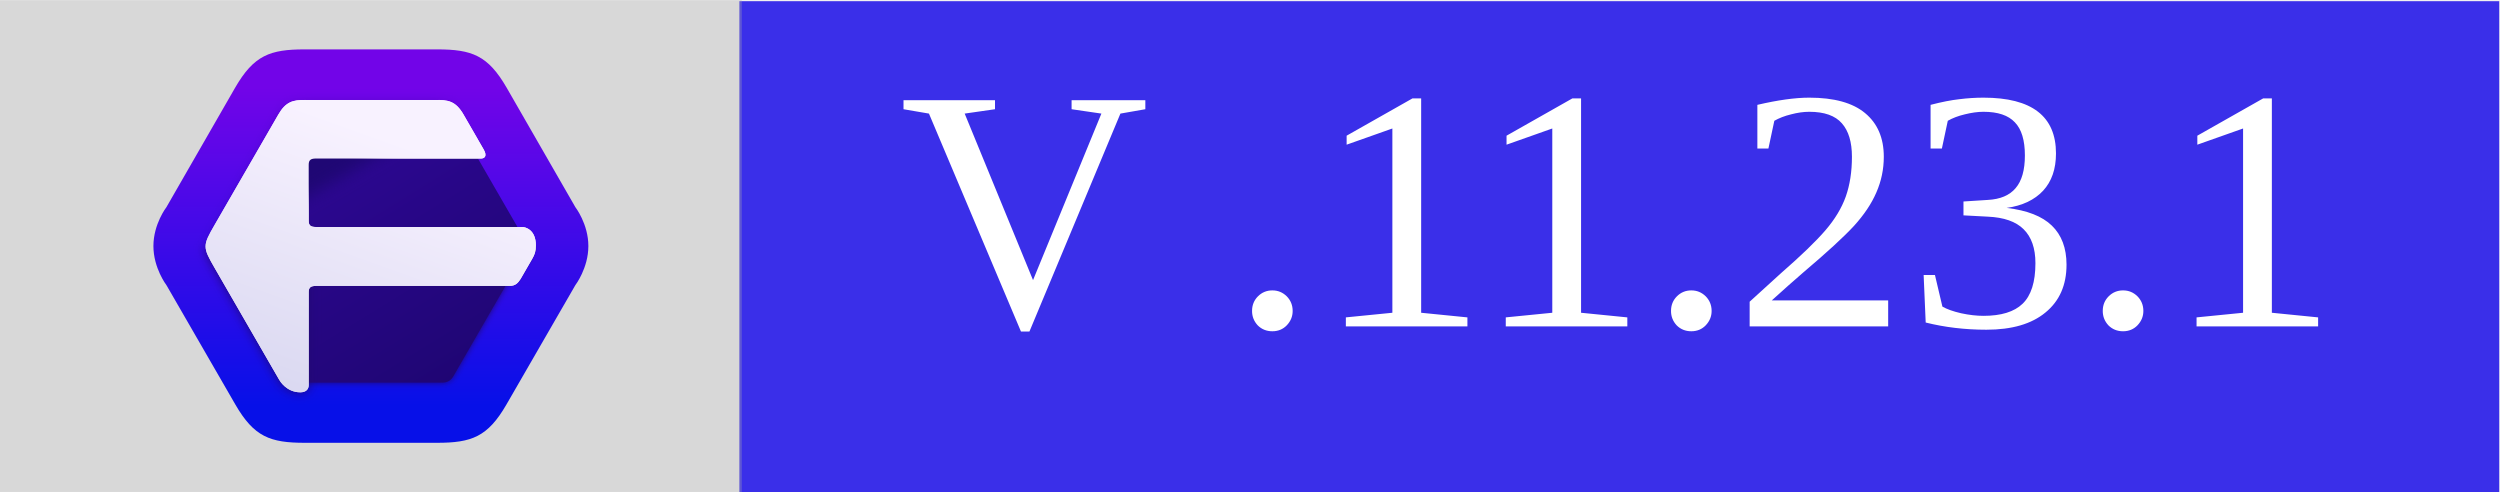
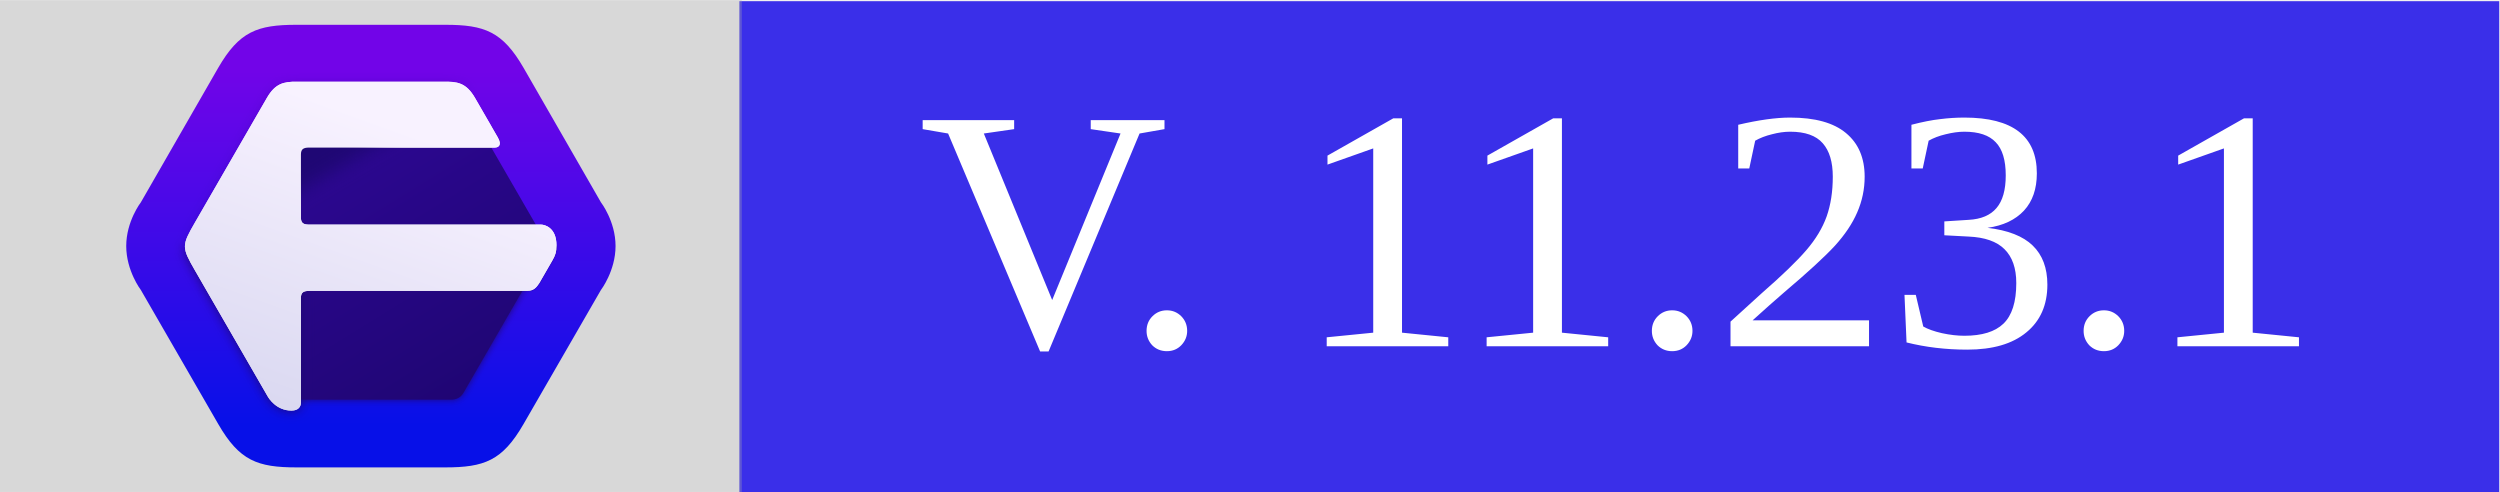
<svg xmlns="http://www.w3.org/2000/svg" xmlns:xlink="http://www.w3.org/1999/xlink" width="152" height="29.9" fill="none" version="1.1" id="svg3">
  <defs id="defs3">
    <rect x="59.315" y="3.986" width="94.482" height="25.789" id="rect6" />
  </defs>
  <rect style="opacity:0.933;fill:#1b0ee7;fill-opacity:0.91;stroke:none;stroke-opacity:1" id="R_RECT" width="107" height="29.9" x="44.954" y="0.073" />
  <rect style="opacity:0.333;fill:#a8a8a8;fill-opacity:1;stroke-width:1.001" id="L_RECT" width="45.1" height="29.9" x="6.018908e-09" y="0.013" />
-   <g transform="translate(9.327549,3.002562) scale(0.05876645)">
+   <g transform="translate(7.674743,1.507562) scale(0.06611225)">
    <svg width="450" height="407.035" viewBox="0 0 119.062 107.695" version="1.1" id="svg1" xml:space="preserve">
      <defs id="defs1">
        <linearGradient id="linearGradient41007">
          <stop style="stop-color:#2d0793;stop-opacity:1" offset="0" id="stop41003" />
          <stop style="stop-color:#1c056c;stop-opacity:1" offset="1" id="stop41005" />
        </linearGradient>
        <linearGradient id="linearGradient33056">
          <stop style="stop-color:#f8f2ff;stop-opacity:1" offset="0" id="stop33058" />
          <stop style="stop-color:#c1c3e5;stop-opacity:1" offset="1" id="stop35124" />
        </linearGradient>
        <linearGradient id="linearGradient31352">
          <stop style="stop-color:#ffffff;stop-opacity:1;" offset="0" id="stop31350" />
        </linearGradient>
        <linearGradient id="linearGradient15">
          <stop style="stop-color:#7204e8;stop-opacity:1;" offset="0.098" id="stop31195" />
          <stop style="stop-color:#0710e8;stop-opacity:1;" offset="0.904" id="stop31197" />
        </linearGradient>
        <linearGradient id="linearGradient15-5">
          <stop style="stop-color:#7204e8;stop-opacity:1;" offset="0.098" id="stop15" />
          <stop style="stop-color:#0710e8;stop-opacity:1;" offset="0.904" id="stop16" />
        </linearGradient>
        <linearGradient xlink:href="#linearGradient15-5" id="linearGradient16" x1="89.236" y1="164.327" x2="89.236" y2="310.96" gradientUnits="userSpaceOnUse" gradientTransform="matrix(0.7344479,0,0,0.7344479,-6.0082,-120.6894)" />
        <filter style="color-interpolation-filters:sRGB" id="filter16363" x="-0.026" y="-0.06" width="1.053" height="1.12">
          <feGaussianBlur stdDeviation="3.541" id="feGaussianBlur16365" />
        </filter>
        <filter style="color-interpolation-filters:sRGB" id="filter17243" x="-0.124" y="-0.088" width="1.249" height="1.175">
          <feGaussianBlur stdDeviation="5.526" id="feGaussianBlur17245" />
        </filter>
        <linearGradient xlink:href="#linearGradient33056" id="linearGradient34608" gradientUnits="userSpaceOnUse" x1="91.133" y1="33.859" x2="12.927" y2="151.693" />
        <linearGradient xlink:href="#linearGradient41007" id="linearGradient41009" x1="44.492" y1="29.877" x2="90.554" y2="104.662" gradientUnits="userSpaceOnUse" />
        <filter style="color-interpolation-filters:sRGB" id="filter56934" x="-0.073" y="-0.054" width="1.145" height="1.109">
          <feGaussianBlur stdDeviation="0.949" id="feGaussianBlur56936" />
        </filter>
        <filter style="color-interpolation-filters:sRGB" id="filter59166" x="-0.223" y="-0.089" width="1.446" height="1.177">
          <feGaussianBlur stdDeviation="0.73" id="feGaussianBlur59168" />
        </filter>
        <filter style="color-interpolation-filters:sRGB" id="filter84277" x="-0.078" y="-0.132" width="1.156" height="1.264">
          <feGaussianBlur stdDeviation="7.974" id="feGaussianBlur84279" />
        </filter>
        <linearGradient xlink:href="#linearGradient33056" id="linearGradient86330" gradientUnits="userSpaceOnUse" x1="91.133" y1="33.859" x2="44.779" y2="163.043" />
      </defs>
      <g id="layer1">
        <g id="g86421">
          <path id="path1" style="fill:url(#linearGradient16);stroke:none;stroke-width:0.184" d="M 41.41,0 C 31.9,0 27.489,1.621 22.362,10.5 L 3.56,43.191 C 3.56,43.191 0,47.785 0,53.834 0,59.883 3.56,64.533 3.56,64.533 L 22.417,97.195 c 5.126,8.879 9.538,10.5 19.048,10.5 h 36.134 c 9.51,0 13.921,-1.621 19.047,-10.5 L 115.503,64.533 c 0,0 3.56,-4.65 3.56,-10.699 0,-6.049 -3.56,-10.643 -3.56,-10.643 L 96.7,10.5 C 91.574,1.621 87.162,0 77.652,0 Z" />
          <path id="path16163" style="mix-blend-mode:normal;fill:#1f0774;fill-opacity:1;stroke:none;stroke-width:0.694;filter:url(#filter16363)" d="M 63.854 203.467 C 63.853 203.486 63.852 203.506 63.852 203.525 C 63.852 203.586 63.853 203.645 63.854 203.705 C 63.854 203.77 63.854 203.835 63.855 203.9 C 63.863 204.056 63.871 204.213 63.883 204.369 C 63.886 204.418 63.893 204.467 63.896 204.516 C 63.897 204.517 63.896 204.518 63.896 204.52 C 63.904 204.582 63.908 204.645 63.916 204.707 C 63.931 204.865 63.954 205.025 63.975 205.184 C 63.982 205.23 63.99 205.276 63.998 205.322 C 64.006 205.383 64.012 205.443 64.023 205.504 C 64.054 205.673 64.083 205.842 64.121 206.012 C 64.14 206.107 64.165 206.205 64.188 206.299 C 64.229 206.472 64.273 206.645 64.322 206.818 C 64.353 206.918 64.384 207.017 64.414 207.115 C 64.465 207.277 64.516 207.438 64.574 207.6 C 64.621 207.731 64.673 207.861 64.723 207.992 C 64.773 208.12 64.821 208.249 64.877 208.377 C 64.95 208.551 65.032 208.723 65.113 208.895 C 65.158 208.987 65.199 209.08 65.244 209.174 C 65.377 209.441 65.518 209.704 65.67 209.967 L 119.713 303.57 L 134.879 329.84 L 134.887 329.836 L 139.756 338.27 L 139.756 338.271 C 139.818 338.379 139.887 338.479 139.951 338.584 C 140.086 338.805 140.223 339.022 140.365 339.23 C 140.377 339.244 140.385 339.259 140.396 339.273 C 140.506 339.433 140.618 339.592 140.732 339.746 C 140.803 339.84 140.874 339.93 140.945 340.021 C 140.968 340.049 140.991 340.078 141.014 340.105 C 141.094 340.206 141.175 340.305 141.258 340.402 C 141.355 340.516 141.455 340.625 141.555 340.734 C 141.566 340.747 141.577 340.761 141.588 340.773 C 141.666 340.858 141.746 340.941 141.824 341.025 C 141.931 341.135 142.039 341.241 142.148 341.346 C 142.156 341.354 142.168 341.364 142.176 341.373 C 142.254 341.447 142.33 341.522 142.41 341.594 C 142.425 341.607 142.44 341.618 142.453 341.631 C 142.553 341.721 142.656 341.807 142.758 341.893 C 142.773 341.904 142.784 341.916 142.799 341.928 C 142.885 341.999 142.971 342.07 143.059 342.139 C 143.066 342.145 143.073 342.15 143.08 342.156 C 143.178 342.232 143.276 342.306 143.375 342.379 C 143.39 342.39 143.405 342.403 143.422 342.414 C 143.52 342.488 143.622 342.559 143.725 342.627 C 143.744 342.639 143.762 342.65 143.779 342.662 C 143.855 342.713 143.931 342.764 144.008 342.812 C 144.034 342.83 144.062 342.848 144.09 342.865 C 144.203 342.936 144.318 343.005 144.434 343.072 C 144.464 343.091 144.498 343.109 144.529 343.127 C 144.563 343.147 144.598 343.166 144.633 343.186 C 144.676 343.21 144.719 343.235 144.762 343.258 C 144.9 343.329 145.038 343.4 145.18 343.469 C 145.217 343.487 145.253 343.502 145.289 343.52 C 145.312 343.53 145.332 343.539 145.354 343.549 C 145.398 343.57 145.443 343.591 145.488 343.611 C 145.633 343.677 145.781 343.739 145.93 343.799 C 145.956 343.809 145.983 343.82 146.01 343.83 C 146.044 343.844 146.08 343.858 146.115 343.871 C 146.154 343.886 146.193 343.901 146.232 343.916 C 146.393 343.976 146.555 344.034 146.721 344.086 C 146.751 344.096 146.786 344.105 146.818 344.115 C 146.826 344.118 146.834 344.12 146.842 344.123 C 146.895 344.14 146.949 344.157 147.002 344.172 C 147.172 344.222 147.344 344.271 147.52 344.314 C 147.55 344.322 147.578 344.327 147.607 344.334 C 147.611 344.335 147.615 344.337 147.619 344.338 C 147.687 344.353 147.753 344.368 147.82 344.383 C 147.986 344.42 148.151 344.458 148.32 344.488 C 148.458 344.513 148.596 344.532 148.734 344.555 C 148.87 344.575 149.006 344.598 149.145 344.613 C 149.171 344.617 149.196 344.618 149.221 344.621 C 149.236 344.623 149.247 344.624 149.262 344.625 C 149.411 344.642 149.561 344.656 149.711 344.668 C 149.813 344.676 149.914 344.688 150.018 344.695 C 150.316 344.714 150.615 344.721 150.918 344.721 L 259.004 344.721 L 289.336 344.721 L 289.336 344.719 L 299.076 344.719 C 299.234 344.719 299.39 344.708 299.547 344.703 C 299.691 344.699 299.837 344.698 299.98 344.689 C 300.075 344.684 300.17 344.674 300.264 344.666 L 300.266 344.666 C 300.273 344.665 300.281 344.665 300.289 344.664 C 300.474 344.649 300.659 344.633 300.842 344.611 C 300.846 344.611 300.85 344.61 300.857 344.609 C 300.996 344.593 301.131 344.571 301.268 344.551 C 301.279 344.549 301.286 344.548 301.297 344.547 C 301.423 344.528 301.55 344.507 301.676 344.484 C 301.678 344.484 301.68 344.485 301.684 344.484 C 301.75 344.472 301.814 344.457 301.879 344.443 C 301.974 344.424 302.07 344.407 302.164 344.385 C 302.172 344.383 302.176 344.38 302.184 344.379 C 302.285 344.356 302.386 344.336 302.486 344.311 C 302.652 344.269 302.815 344.223 302.977 344.176 C 302.984 344.173 302.994 344.171 303.002 344.168 C 303.096 344.14 303.19 344.112 303.283 344.082 C 303.448 344.029 303.611 343.972 303.771 343.912 C 303.873 343.875 303.974 343.835 304.074 343.795 C 304.076 343.794 304.078 343.794 304.078 343.793 C 304.22 343.736 304.361 343.677 304.5 343.615 C 304.504 343.613 304.508 343.61 304.516 343.607 C 304.598 343.571 304.679 343.532 304.76 343.494 C 304.782 343.484 304.803 343.475 304.824 343.465 C 304.827 343.463 304.832 343.461 304.836 343.459 C 304.967 343.395 305.097 343.328 305.225 343.26 C 305.232 343.257 305.235 343.255 305.242 343.252 C 305.353 343.193 305.461 343.131 305.57 343.068 C 305.572 343.067 305.574 343.065 305.578 343.064 C 305.687 343.002 305.794 342.939 305.9 342.873 C 305.904 342.87 305.912 342.865 305.916 342.861 C 306.025 342.794 306.133 342.724 306.24 342.652 C 306.255 342.643 306.27 342.634 306.283 342.625 C 306.287 342.622 306.291 342.62 306.295 342.617 C 306.314 342.605 306.329 342.592 306.348 342.58 C 306.428 342.525 306.507 342.469 306.586 342.412 C 306.709 342.323 306.831 342.231 306.951 342.137 C 306.953 342.136 306.954 342.134 306.955 342.133 C 307.012 342.088 307.069 342.042 307.125 341.996 C 307.151 341.973 307.181 341.951 307.209 341.928 L 307.211 341.926 C 307.342 341.817 307.472 341.707 307.6 341.592 C 307.672 341.526 307.744 341.458 307.814 341.391 C 307.822 341.384 307.824 341.378 307.832 341.371 C 307.951 341.258 308.068 341.143 308.184 341.023 C 308.187 341.02 308.192 341.017 308.195 341.014 C 308.267 340.939 308.336 340.861 308.406 340.785 C 308.41 340.781 308.414 340.776 308.422 340.771 C 308.532 340.651 308.641 340.53 308.748 340.404 C 308.749 340.403 308.751 340.402 308.752 340.4 C 308.835 340.303 308.916 340.204 308.996 340.104 C 309.091 339.985 309.187 339.868 309.279 339.744 C 309.39 339.597 309.495 339.444 309.6 339.291 C 309.603 339.285 309.608 339.278 309.615 339.271 C 309.667 339.195 309.722 339.123 309.773 339.045 L 309.775 339.043 C 309.776 339.042 309.777 339.04 309.777 339.039 C 309.943 338.79 310.101 338.534 310.252 338.271 L 310.254 338.27 L 335.709 294.182 L 376.611 223.34 L 376.607 223.34 L 379.461 218.398 L 379.463 218.396 L 384.33 209.963 L 384.332 209.961 C 384.336 209.952 384.338 209.942 384.346 209.934 C 384.612 209.471 384.842 209.008 385.047 208.545 C 385.066 208.501 385.089 208.457 385.107 208.412 C 385.308 207.947 385.474 207.483 385.615 207.02 C 385.634 206.956 385.656 206.893 385.674 206.83 C 385.811 206.355 385.915 205.882 385.992 205.41 C 386 205.355 386.012 205.3 386.02 205.244 C 386.092 204.758 386.133 204.274 386.145 203.793 C 386.146 203.733 386.148 203.673 386.148 203.613 C 386.149 203.564 386.141 203.516 386.141 203.467 L 63.854 203.467 z " transform="scale(0.2645833)" />
          <path id="path16367" style="fill:url(#linearGradient41009);fill-opacity:1;stroke:none;stroke-width:0.184" d="m 42.509,16.488 v 0.002 h -2.578 c -1.361,0 -2.351,0.66 -2.954,1.705 l -1.289,2.231 -5.446,9.433 -10.822,18.744 h 0.001 l -2.043,3.539 -5.2e-4,5.19e-4 c -0.01,0.017 -0.018,0.034 -0.027,0.051 -0.043,0.076 -0.082,0.152 -0.118,0.228 -0.006,0.012 -0.011,0.023 -0.016,0.035 -0.016,0.035 -0.033,0.069 -0.048,0.104 -7.4e-4,0.002 -10e-4,0.003 -0.002,0.005 -0.011,0.025 -0.02,0.051 -0.03,0.076 -0.004,0.01 -0.008,0.021 -0.012,0.032 -0.012,0.032 -0.024,0.063 -0.036,0.095 -6e-5,1.56e-4 5e-5,3.63e-4 0,5.16e-4 -0.013,0.036 -0.025,0.072 -0.036,0.109 -0.002,0.005 -0.004,0.01 -0.005,0.015 -0.009,0.029 -0.018,0.059 -0.027,0.088 -5e-4,0.002 -0.001,0.003 -0.002,0.005 -0.01,0.035 -0.018,0.069 -0.027,0.104 -0.001,0.006 -0.003,0.012 -0.005,0.018 -0.007,0.028 -0.014,0.055 -0.02,0.083 -0.001,0.006 -0.002,0.012 -0.004,0.019 -0.007,0.035 -0.013,0.069 -0.019,0.103 -6.8e-4,0.004 -10e-4,0.008 -0.002,0.011 -0.005,0.029 -0.01,0.058 -0.014,0.087 -2.7e-4,0.002 -2.5e-4,0.004 -5.2e-4,0.006 -0.004,0.031 -0.008,0.062 -0.012,0.094 -7.6e-4,0.007 -0.002,0.014 -0.003,0.021 -0.004,0.032 -0.007,0.065 -0.009,0.097 -0.001,0.013 -0.001,0.027 -0.002,0.04 -5.6e-4,0.01 -10e-4,0.02 -0.002,0.029 -7.1e-4,0.015 -0.002,0.031 -0.002,0.046 -0.001,0.035 -0.002,0.071 -0.002,0.106 0,0.016 4.1e-4,0.032 5.2e-4,0.048 1.2e-4,0.017 10e-6,0.034 5.2e-4,0.052 0.002,0.041 0.004,0.083 0.007,0.124 8.6e-4,0.013 0.003,0.026 0.004,0.039 3e-5,3.41e-4 -3e-5,6.9e-4 0,0.001 0.002,0.017 0.003,0.033 0.005,0.05 0.004,0.042 0.01,0.084 0.015,0.126 0.002,0.012 0.004,0.024 0.006,0.037 0.002,0.016 0.004,0.032 0.007,0.048 0.008,0.045 0.016,0.09 0.026,0.134 0.005,0.025 0.012,0.051 0.018,0.076 0.011,0.046 0.023,0.092 0.036,0.137 0.008,0.026 0.016,0.052 0.024,0.079 0.013,0.043 0.027,0.085 0.042,0.128 0.012,0.035 0.026,0.069 0.039,0.104 0.013,0.034 0.026,0.068 0.041,0.102 0.019,0.046 0.041,0.092 0.062,0.137 0.012,0.024 0.023,0.049 0.035,0.074 0.035,0.071 0.072,0.14 0.113,0.21 l 14.299,24.766 4.013,6.95 0.002,-0.001 1.288,2.231 v 5.2e-4 c 0.016,0.028 0.035,0.055 0.052,0.083 0.036,0.059 0.072,0.116 0.11,0.171 0.003,0.004 0.005,0.008 0.008,0.011 0.029,0.042 0.059,0.084 0.089,0.125 0.019,0.025 0.038,0.049 0.057,0.073 0.006,0.007 0.012,0.015 0.018,0.022 0.021,0.026 0.043,0.053 0.065,0.079 0.026,0.03 0.052,0.059 0.079,0.088 0.003,0.003 0.006,0.007 0.009,0.01 0.021,0.022 0.042,0.044 0.062,0.067 0.028,0.029 0.057,0.057 0.086,0.085 0.002,0.002 0.005,0.005 0.007,0.007 0.021,0.02 0.041,0.039 0.062,0.058 0.004,0.003 0.008,0.007 0.011,0.01 0.026,0.024 0.054,0.047 0.081,0.069 0.004,0.003 0.007,0.006 0.011,0.009 0.023,0.019 0.045,0.038 0.069,0.056 0.002,0.002 0.004,0.003 0.006,0.005 0.026,0.02 0.052,0.04 0.078,0.059 0.004,0.003 0.008,0.006 0.012,0.009 0.026,0.02 0.053,0.038 0.08,0.056 0.005,0.003 0.01,0.006 0.015,0.009 0.02,0.013 0.04,0.027 0.06,0.04 0.007,0.005 0.014,0.009 0.022,0.014 0.03,0.019 0.06,0.037 0.091,0.055 0.008,0.005 0.017,0.01 0.025,0.015 0.009,0.005 0.018,0.011 0.027,0.015 0.011,0.006 0.023,0.013 0.034,0.019 0.037,0.019 0.073,0.038 0.111,0.056 0.01,0.005 0.019,0.009 0.029,0.013 0.006,0.003 0.011,0.005 0.017,0.008 0.012,0.005 0.024,0.011 0.036,0.017 0.038,0.017 0.077,0.034 0.117,0.05 0.007,0.003 0.014,0.005 0.021,0.008 0.009,0.004 0.019,0.007 0.028,0.011 0.01,0.004 0.021,0.008 0.031,0.012 0.043,0.016 0.085,0.031 0.129,0.045 0.008,0.003 0.017,0.005 0.026,0.008 0.002,6.5e-4 0.004,0.001 0.006,0.002 0.014,0.004 0.028,0.009 0.042,0.013 0.045,0.013 0.091,0.026 0.137,0.038 0.008,0.002 0.015,0.003 0.023,0.005 10e-4,2.6e-4 0.002,7.8e-4 0.003,10e-4 0.018,0.004 0.036,0.008 0.054,0.012 0.044,0.01 0.087,0.02 0.132,0.028 0.036,0.007 0.073,0.012 0.11,0.018 0.036,0.005 0.072,0.011 0.109,0.015 0.007,8.8e-4 0.013,0.001 0.02,0.002 0.004,4.2e-4 0.007,6.3e-4 0.011,0.001 0.04,0.004 0.079,0.008 0.119,0.011 0.027,0.002 0.054,0.005 0.081,0.007 0.079,0.005 0.158,0.007 0.238,0.007 h 28.598 8.025 v -5.1e-4 h 2.577 c 0.042,0 0.083,-0.003 0.125,-0.004 0.038,-10e-4 0.077,-10e-4 0.115,-0.004 0.025,-0.001 0.05,-0.004 0.075,-0.006 0,0 5.2e-4,0 5.2e-4,0 0.002,-1.6e-4 0.004,-3.7e-4 0.006,-5.2e-4 0.049,-0.004 0.098,-0.008 0.146,-0.014 0.001,-1.5e-4 0.002,-3.7e-4 0.004,-5.2e-4 0.037,-0.004 0.072,-0.01 0.109,-0.015 0.003,-3.9e-4 0.005,-6.4e-4 0.008,-0.001 0.034,-0.005 0.067,-0.011 0.1,-0.017 5.1e-4,-9e-5 0.001,9e-5 0.002,0 0.018,-0.003 0.034,-0.007 0.052,-0.011 0.025,-0.005 0.051,-0.01 0.075,-0.015 0.002,-3.9e-4 0.003,-10e-4 0.005,-10e-4 0.027,-0.006 0.054,-0.011 0.08,-0.018 0.044,-0.011 0.087,-0.023 0.13,-0.036 0.002,-7e-4 0.005,-10e-4 0.007,-0.002 0.025,-0.007 0.05,-0.015 0.074,-0.023 0.044,-0.014 0.087,-0.029 0.129,-0.045 0.027,-0.01 0.054,-0.02 0.08,-0.031 5.1e-4,-2e-4 10e-4,-3.1e-4 10e-4,-5.1e-4 0.038,-0.015 0.075,-0.031 0.112,-0.047 0.001,-5.7e-4 0.002,-0.002 0.004,-0.002 0.022,-0.01 0.043,-0.02 0.065,-0.03 0.006,-0.003 0.011,-0.005 0.017,-0.008 8.3e-4,-4.1e-4 0.002,-0.001 0.003,-0.002 0.035,-0.017 0.069,-0.035 0.103,-0.053 0.002,-8e-4 0.003,-0.001 0.005,-0.002 0.029,-0.016 0.058,-0.032 0.087,-0.049 5.4e-4,-3.1e-4 10e-4,-7.3e-4 0.002,-0.001 0.029,-0.017 0.057,-0.033 0.085,-0.051 10e-4,-9.1e-4 0.003,-0.002 0.004,-0.003 0.029,-0.018 0.057,-0.036 0.086,-0.055 0.004,-0.002 0.008,-0.005 0.011,-0.007 0.001,-7e-4 0.002,-0.001 0.003,-0.002 0.005,-0.003 0.009,-0.007 0.014,-0.01 0.021,-0.015 0.042,-0.029 0.063,-0.044 0.033,-0.024 0.065,-0.048 0.097,-0.073 3.8e-4,-3e-4 6.5e-4,-7.4e-4 0.001,-0.001 0.015,-0.012 0.03,-0.024 0.045,-0.036 0.007,-0.006 0.015,-0.012 0.022,-0.018 0,0 5.2e-4,-5.2e-4 5.2e-4,-5.2e-4 0.035,-0.029 0.069,-0.058 0.103,-0.088 0.019,-0.017 0.038,-0.035 0.057,-0.053 0.002,-0.002 0.003,-0.003 0.005,-0.005 0.031,-0.03 0.062,-0.06 0.093,-0.092 9.4e-4,-9.7e-4 0.002,-0.002 0.003,-0.003 0.019,-0.02 0.037,-0.04 0.056,-0.06 0.001,-0.001 0.002,-0.002 0.004,-0.004 0.029,-0.032 0.058,-0.064 0.086,-0.097 3.2e-4,-3.7e-4 7.3e-4,-6.7e-4 0.001,-0.001 0.022,-0.026 0.043,-0.052 0.065,-0.079 0.025,-0.031 0.051,-0.062 0.075,-0.095 0.029,-0.039 0.057,-0.079 0.085,-0.12 0.001,-0.002 0.002,-0.003 0.004,-0.005 0.014,-0.02 0.028,-0.039 0.042,-0.06 0,0 5.2e-4,-5.2e-4 5.2e-4,-5.2e-4 2.1e-4,-3.2e-4 3.1e-4,-7.1e-4 5.2e-4,-0.001 0.044,-0.066 0.086,-0.134 0.126,-0.203 l 5.2e-4,-5.2e-4 6.735,-11.665 10.822,-18.744 h -0.001 l 0.755,-1.307 5.1e-4,-5.16e-4 1.288,-2.231 c 0,0 5.2e-4,-5.16e-4 5.2e-4,-5.16e-4 10e-4,-0.002 0.002,-0.005 0.004,-0.007 0.07,-0.123 0.131,-0.245 0.186,-0.367 0.005,-0.012 0.011,-0.023 0.016,-0.035 0.053,-0.123 0.097,-0.246 0.134,-0.368 0.005,-0.017 0.011,-0.033 0.015,-0.05 0.036,-0.126 0.064,-0.251 0.084,-0.376 0.002,-0.015 0.005,-0.029 0.007,-0.044 0.019,-0.129 0.03,-0.257 0.033,-0.384 3.8e-4,-0.016 8.9e-4,-0.032 10e-4,-0.048 0.001,-0.127 -0.006,-0.254 -0.021,-0.379 -0.002,-0.02 -0.005,-0.039 -0.007,-0.059 -0.017,-0.128 -0.042,-0.255 -0.075,-0.381 -0.004,-0.017 -0.009,-0.034 -0.013,-0.051 -0.037,-0.133 -0.083,-0.265 -0.136,-0.395 -0.005,-0.012 -0.01,-0.025 -0.015,-0.037 -0.061,-0.145 -0.132,-0.289 -0.213,-0.429 l -5.2e-4,-5.16e-4 -1.288,-2.231 -0.755,-1.308 h 5.2e-4 L 88.823,29.858 82.088,18.193 c -0.041,-0.07 -0.084,-0.138 -0.128,-0.205 -0.013,-0.021 -0.027,-0.04 -0.041,-0.06 -0.029,-0.042 -0.058,-0.084 -0.088,-0.125 -0.024,-0.033 -0.05,-0.064 -0.075,-0.095 -0.021,-0.026 -0.043,-0.053 -0.065,-0.079 -0.029,-0.034 -0.057,-0.066 -0.087,-0.098 -0.021,-0.022 -0.042,-0.045 -0.062,-0.067 -0.031,-0.032 -0.062,-0.062 -0.093,-0.092 -0.021,-0.02 -0.041,-0.04 -0.062,-0.058 -0.034,-0.03 -0.068,-0.06 -0.103,-0.088 -0.023,-0.019 -0.045,-0.038 -0.069,-0.056 -0.032,-0.025 -0.064,-0.049 -0.097,-0.073 -0.026,-0.019 -0.053,-0.038 -0.08,-0.056 -0.032,-0.022 -0.065,-0.042 -0.097,-0.063 -0.03,-0.019 -0.06,-0.037 -0.091,-0.055 -0.029,-0.017 -0.058,-0.033 -0.087,-0.049 -0.036,-0.019 -0.073,-0.038 -0.111,-0.056 -0.027,-0.013 -0.054,-0.025 -0.082,-0.038 -0.038,-0.017 -0.077,-0.034 -0.117,-0.05 -0.027,-0.011 -0.053,-0.021 -0.08,-0.031 -0.043,-0.016 -0.086,-0.031 -0.129,-0.045 -0.025,-0.008 -0.05,-0.016 -0.074,-0.023 -0.045,-0.013 -0.091,-0.026 -0.137,-0.038 -0.027,-0.007 -0.053,-0.012 -0.08,-0.018 -0.044,-0.01 -0.087,-0.02 -0.132,-0.028 -0.036,-0.007 -0.073,-0.012 -0.11,-0.018 -0.036,-0.005 -0.072,-0.011 -0.109,-0.015 -0.05,-0.006 -0.1,-0.01 -0.15,-0.014 -0.027,-0.002 -0.054,-0.005 -0.081,-0.007 -0.079,-0.005 -0.158,-0.007 -0.238,-0.007 h -28.598 z" />
          <path id="path6" style="mix-blend-mode:normal;fill:#1f0774;fill-opacity:1;stroke:none;stroke-width:0.694;filter:url(#filter56934)" d="M 376.125 202.801 L 364.285 244.684 L 368.639 244.684 C 374.715 244.684 377.22 241.614 379.938 237.465 L 391.832 216.859 C 394.667 211.949 395.667 208.959 395.678 202.801 L 376.125 202.801 z " transform="scale(0.2645833)" />
          <path id="path16393" style="mix-blend-mode:normal;fill:#1f0774;fill-opacity:1;stroke:none;stroke-width:0.694;filter:url(#filter17243)" d="M 53.986 203.467 C 53.854 209.281 56.913 215.003 63.193 225.881 L 75.592 247.354 L 130.111 341.787 C 130.815 343.005 137.714 354.801 151.973 354.801 C 158.375 354.801 160.66 351.093 160.66 347.398 L 160.66 259.336 L 160.66 251.086 L 160.66 203.467 L 53.986 203.467 z " transform="scale(0.2645833)" />
          <path id="path55280" style="fill:#1f0774;fill-opacity:1;stroke:none;stroke-width:0.694;filter:url(#filter59166)" d="M 335.709 93.172 L 335.709 112.85 L 335.709 112.92 L 338.941 112.92 C 342.281 112.92 345.86 110.754 341.68 103.514 L 335.709 93.172 z " transform="scale(0.2645833)" />
          <path id="path16391" style="fill:url(#linearGradient34608);fill-opacity:1;stroke:none;stroke-width:0.184" d="m 41.507,13.846 c -3.273,-0.034 -5.289,0.485 -7.297,3.962 l -5.531,9.58 -11.959,20.714 c -3.247,5.623 -3.258,6.02 0,11.662 l 3.28,5.682 14.425,24.985 c 0.186,0.322 2.011,3.443 5.784,3.443 1.694,0 2.298,-0.981 2.298,-1.958 V 68.616 66.433 c 0,-1.285 0.587,-1.68 1.983,-1.68 v -0.014 l 53.044,3.74e-4 c 1.608,0 2.27,-0.812 2.989,-1.91 l 3.147,-5.452 c 0.75,-1.299 1.015,-2.09 1.018,-3.72 0.009,-4.32 -2.874,-5.038 -3.749,-5.038 H 44.492 c -1.397,0 -1.983,-0.395 -1.983,-1.68 V 44.757 33.74 31.557 c 0,-1.285 0.587,-1.68 1.983,-1.68 H 89.678 c 0.883,0 1.831,-0.573 0.725,-2.489 L 84.872,17.808 C 82.73,14.099 80.579,13.756 76.903,13.859 H 42.179 c -0.23,-0.007 -0.454,-0.011 -0.672,-0.013 z" />
          <path id="path15001" style="fill:#1f0774;fill-opacity:1;stroke:none;stroke-width:0.694;filter:url(#filter84277)" d="M 190.998 62.312 L 160.666 62.314 L 160.666 62.32 L 150.924 62.32 C 145.78 62.32 142.039 64.815 139.758 68.766 L 134.887 77.199 L 114.303 112.852 L 73.4 183.693 L 73.404 183.693 L 65.682 197.07 L 65.68 197.072 C 65.643 197.136 65.612 197.201 65.576 197.266 C 65.416 197.553 65.268 197.84 65.131 198.127 C 65.11 198.171 65.091 198.216 65.07 198.26 C 65.009 198.39 64.945 198.52 64.889 198.652 C 64.886 198.659 64.884 198.665 64.881 198.672 C 64.84 198.768 64.804 198.863 64.766 198.959 C 64.75 198.998 64.734 199.039 64.719 199.078 C 64.672 199.198 64.627 199.317 64.584 199.438 C 64.584 199.438 64.584 199.439 64.584 199.439 C 64.535 199.576 64.491 199.713 64.447 199.85 C 64.441 199.869 64.434 199.888 64.428 199.908 C 64.393 200.018 64.36 200.13 64.326 200.24 C 64.324 200.247 64.322 200.253 64.32 200.26 C 64.283 200.391 64.251 200.522 64.219 200.652 C 64.214 200.674 64.207 200.697 64.201 200.719 C 64.176 200.823 64.15 200.925 64.127 201.031 C 64.122 201.055 64.118 201.078 64.113 201.102 C 64.086 201.232 64.064 201.362 64.041 201.492 C 64.038 201.506 64.036 201.521 64.033 201.535 C 64.014 201.645 63.996 201.755 63.98 201.865 C 63.979 201.872 63.98 201.88 63.979 201.887 C 63.962 202.005 63.946 202.122 63.934 202.24 C 63.931 202.267 63.927 202.294 63.924 202.32 C 63.909 202.442 63.896 202.564 63.889 202.688 C 63.885 202.738 63.884 202.788 63.881 202.838 C 63.879 202.875 63.875 202.912 63.873 202.949 C 63.87 203.007 63.867 203.065 63.865 203.123 C 63.86 203.256 63.857 203.392 63.857 203.525 C 63.857 203.585 63.859 203.645 63.859 203.705 C 63.86 203.77 63.859 203.835 63.861 203.9 C 63.869 204.056 63.875 204.213 63.887 204.369 C 63.89 204.418 63.896 204.467 63.9 204.516 C 63.901 204.517 63.9 204.519 63.9 204.52 C 63.906 204.582 63.912 204.645 63.918 204.707 C 63.933 204.865 63.954 205.025 63.977 205.184 C 63.984 205.23 63.991 205.276 63.998 205.322 C 64.007 205.383 64.015 205.443 64.025 205.504 C 64.054 205.673 64.085 205.842 64.123 206.012 C 64.144 206.107 64.167 206.205 64.189 206.299 C 64.231 206.472 64.275 206.645 64.324 206.818 C 64.353 206.918 64.386 207.017 64.416 207.115 C 64.447 207.213 64.481 207.311 64.514 207.408 L 308.613 66.477 C 308.549 66.403 308.486 66.328 308.42 66.258 C 308.342 66.173 308.262 66.089 308.184 66.006 C 308.068 65.886 307.951 65.771 307.832 65.658 C 307.754 65.584 307.678 65.509 307.598 65.438 C 307.47 65.322 307.34 65.212 307.209 65.104 C 307.123 65.032 307.037 64.961 306.949 64.893 C 306.829 64.798 306.707 64.706 306.584 64.617 C 306.484 64.545 306.384 64.473 306.281 64.404 C 306.16 64.323 306.037 64.245 305.914 64.168 C 305.801 64.097 305.686 64.028 305.57 63.961 C 305.462 63.898 305.353 63.836 305.242 63.777 C 305.105 63.704 304.965 63.633 304.824 63.564 C 304.722 63.515 304.619 63.468 304.516 63.422 C 304.37 63.356 304.223 63.294 304.074 63.234 C 303.974 63.194 303.873 63.155 303.771 63.117 C 303.61 63.057 303.448 63.001 303.283 62.947 C 303.19 62.917 303.096 62.888 303.002 62.861 C 302.831 62.811 302.659 62.763 302.484 62.719 C 302.384 62.694 302.283 62.673 302.182 62.65 C 302.016 62.613 301.851 62.575 301.682 62.545 C 301.544 62.52 301.406 62.501 301.268 62.479 C 301.131 62.458 300.996 62.435 300.857 62.42 C 300.67 62.395 300.48 62.38 300.291 62.365 C 300.188 62.357 300.088 62.347 299.984 62.34 C 299.686 62.321 299.387 62.312 299.084 62.312 L 190.998 62.312 z " transform="scale(0.2645833)" />
          <path id="path78321" style="fill:url(#linearGradient86330);fill-opacity:1;stroke:none;stroke-width:0.184" d="m 41.507,13.846 c -3.273,-0.034 -5.289,0.485 -7.297,3.962 l -5.531,9.58 -11.959,20.714 c -3.247,5.623 -3.258,6.02 0,11.662 l 3.28,5.682 14.425,24.985 c 0.186,0.322 2.011,3.443 5.784,3.443 1.694,0 2.298,-0.981 2.298,-1.958 V 68.616 66.433 c 0,-1.285 0.587,-1.68 1.983,-1.68 v -0.014 l 53.044,3.74e-4 c 1.608,0 2.27,-0.812 2.989,-1.91 l 3.147,-5.452 c 0.75,-1.299 1.015,-2.09 1.018,-3.72 0.009,-4.32 -2.874,-5.038 -3.749,-5.038 H 44.492 c -1.397,0 -1.983,-0.395 -1.983,-1.68 V 44.757 33.74 31.557 c 0,-1.285 0.587,-1.68 1.983,-1.68 H 89.678 c 0.883,0 1.831,-0.573 0.725,-2.489 L 84.872,17.808 C 82.73,14.099 80.579,13.756 76.903,13.859 H 42.179 c -0.23,-0.007 -0.454,-0.011 -0.672,-0.013 z" />
        </g>
      </g>
    </svg>
  </g>
-   <text x="98.454" y="15.023" style="font-size:21.0px;text-anchor:middle;dominant-baseline:middle;fill:#FFFFFF;">V .11.23.1</text>
+   <text x="98.454" y="16.235" style="font-size:21.0px;text-anchor:middle;dominant-baseline:middle;fill:#FFFFFF;">V. 11.23.1</text>
</svg>
